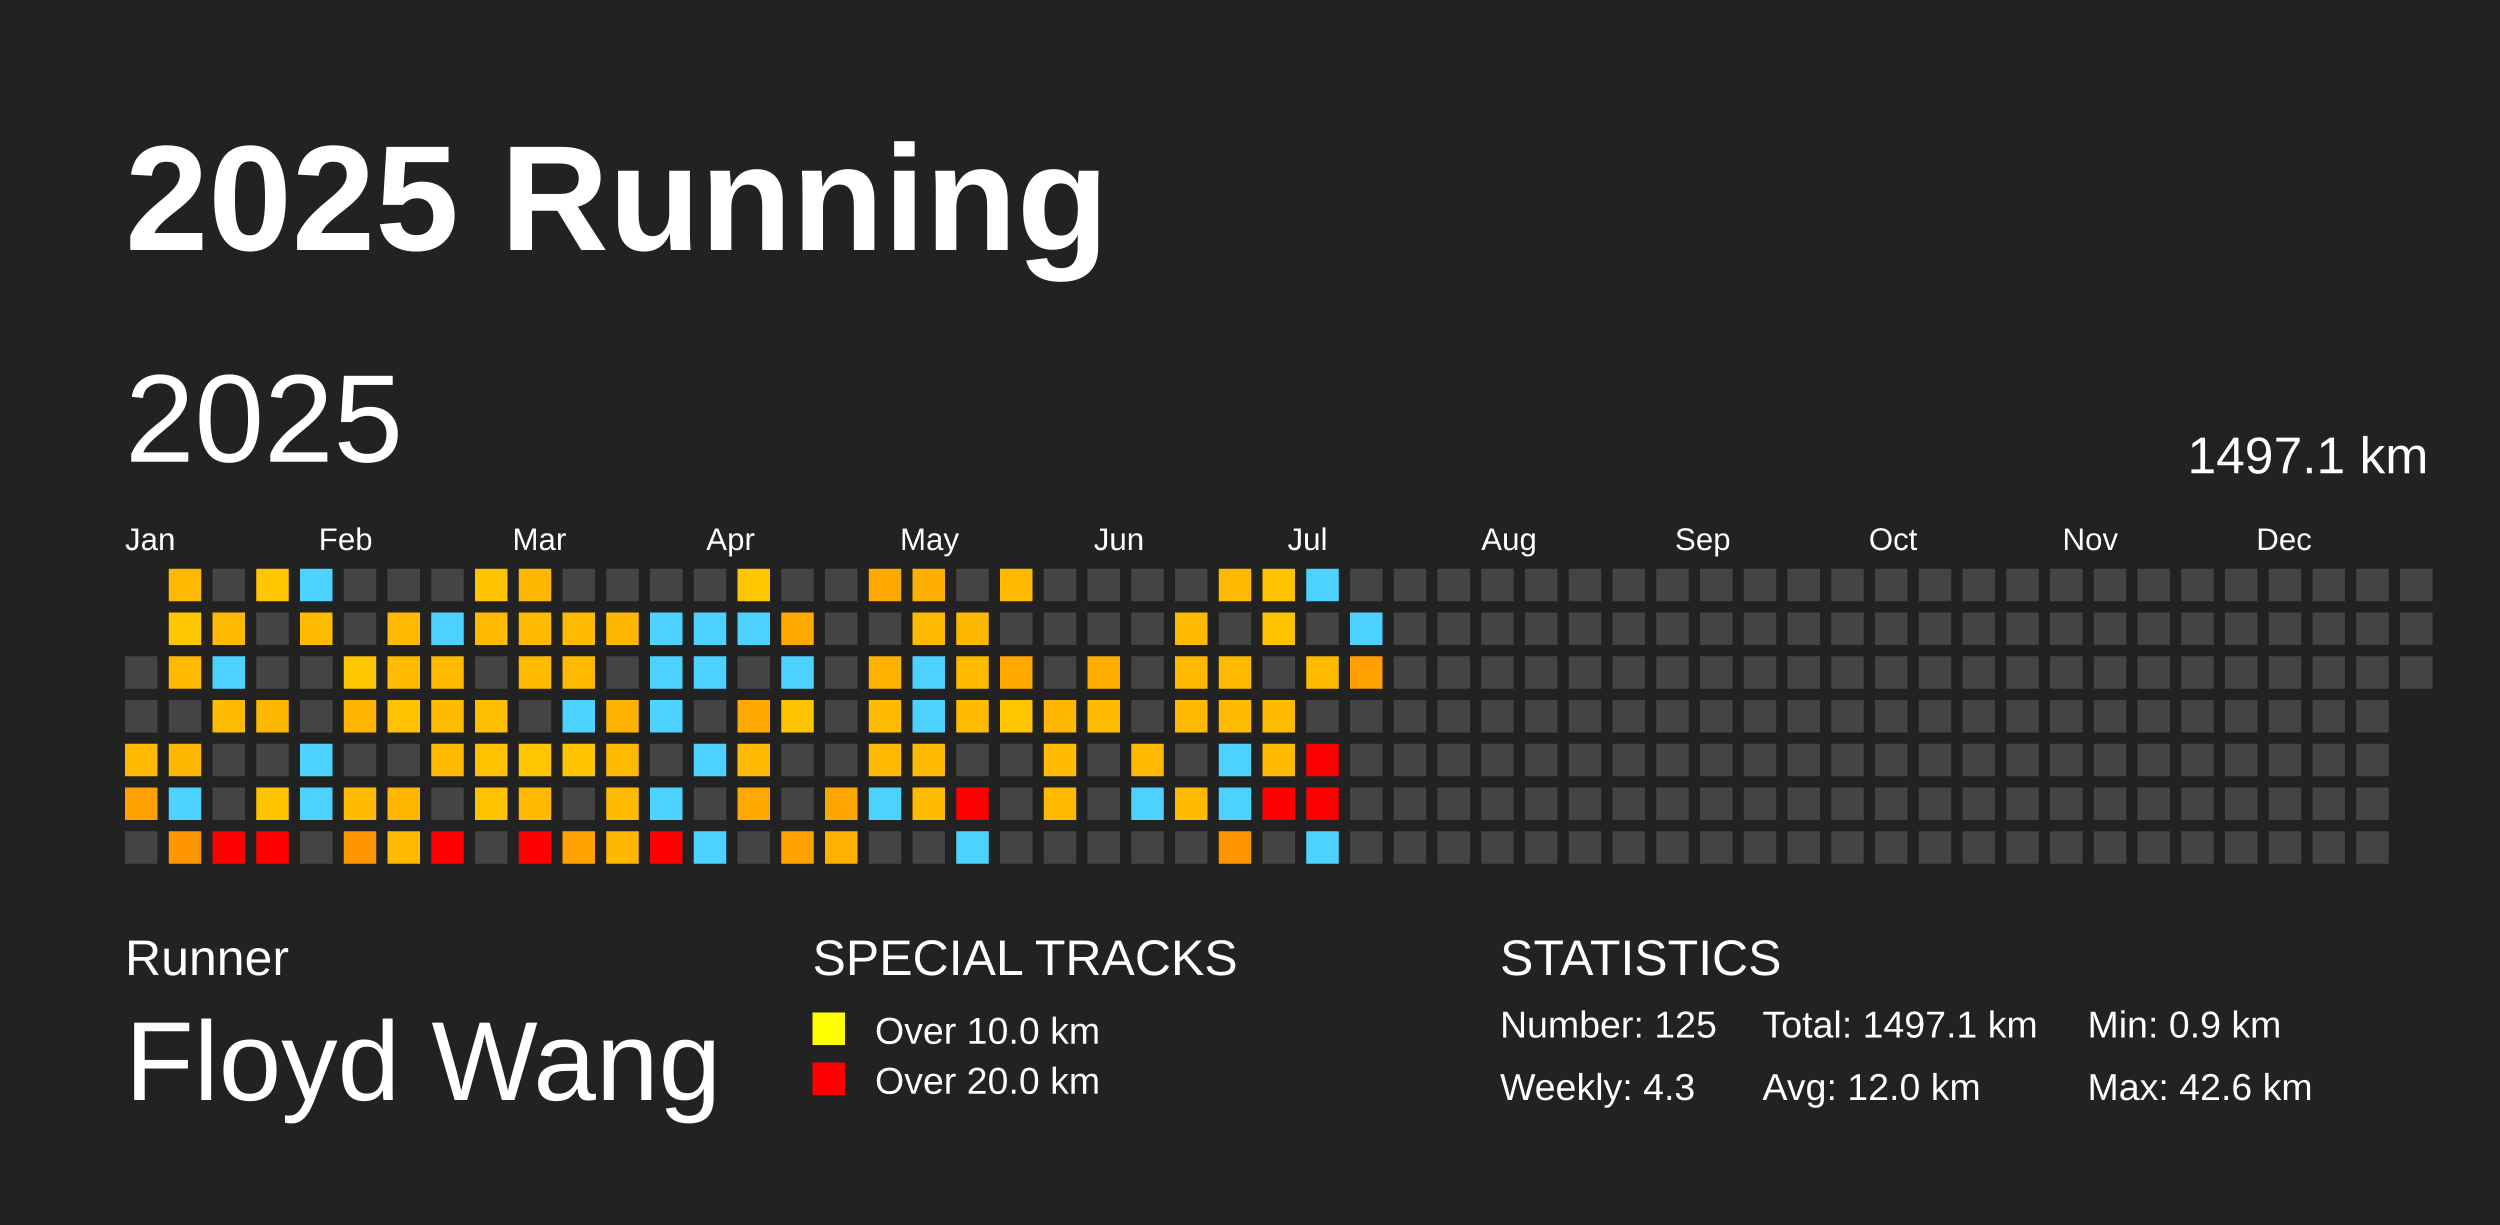
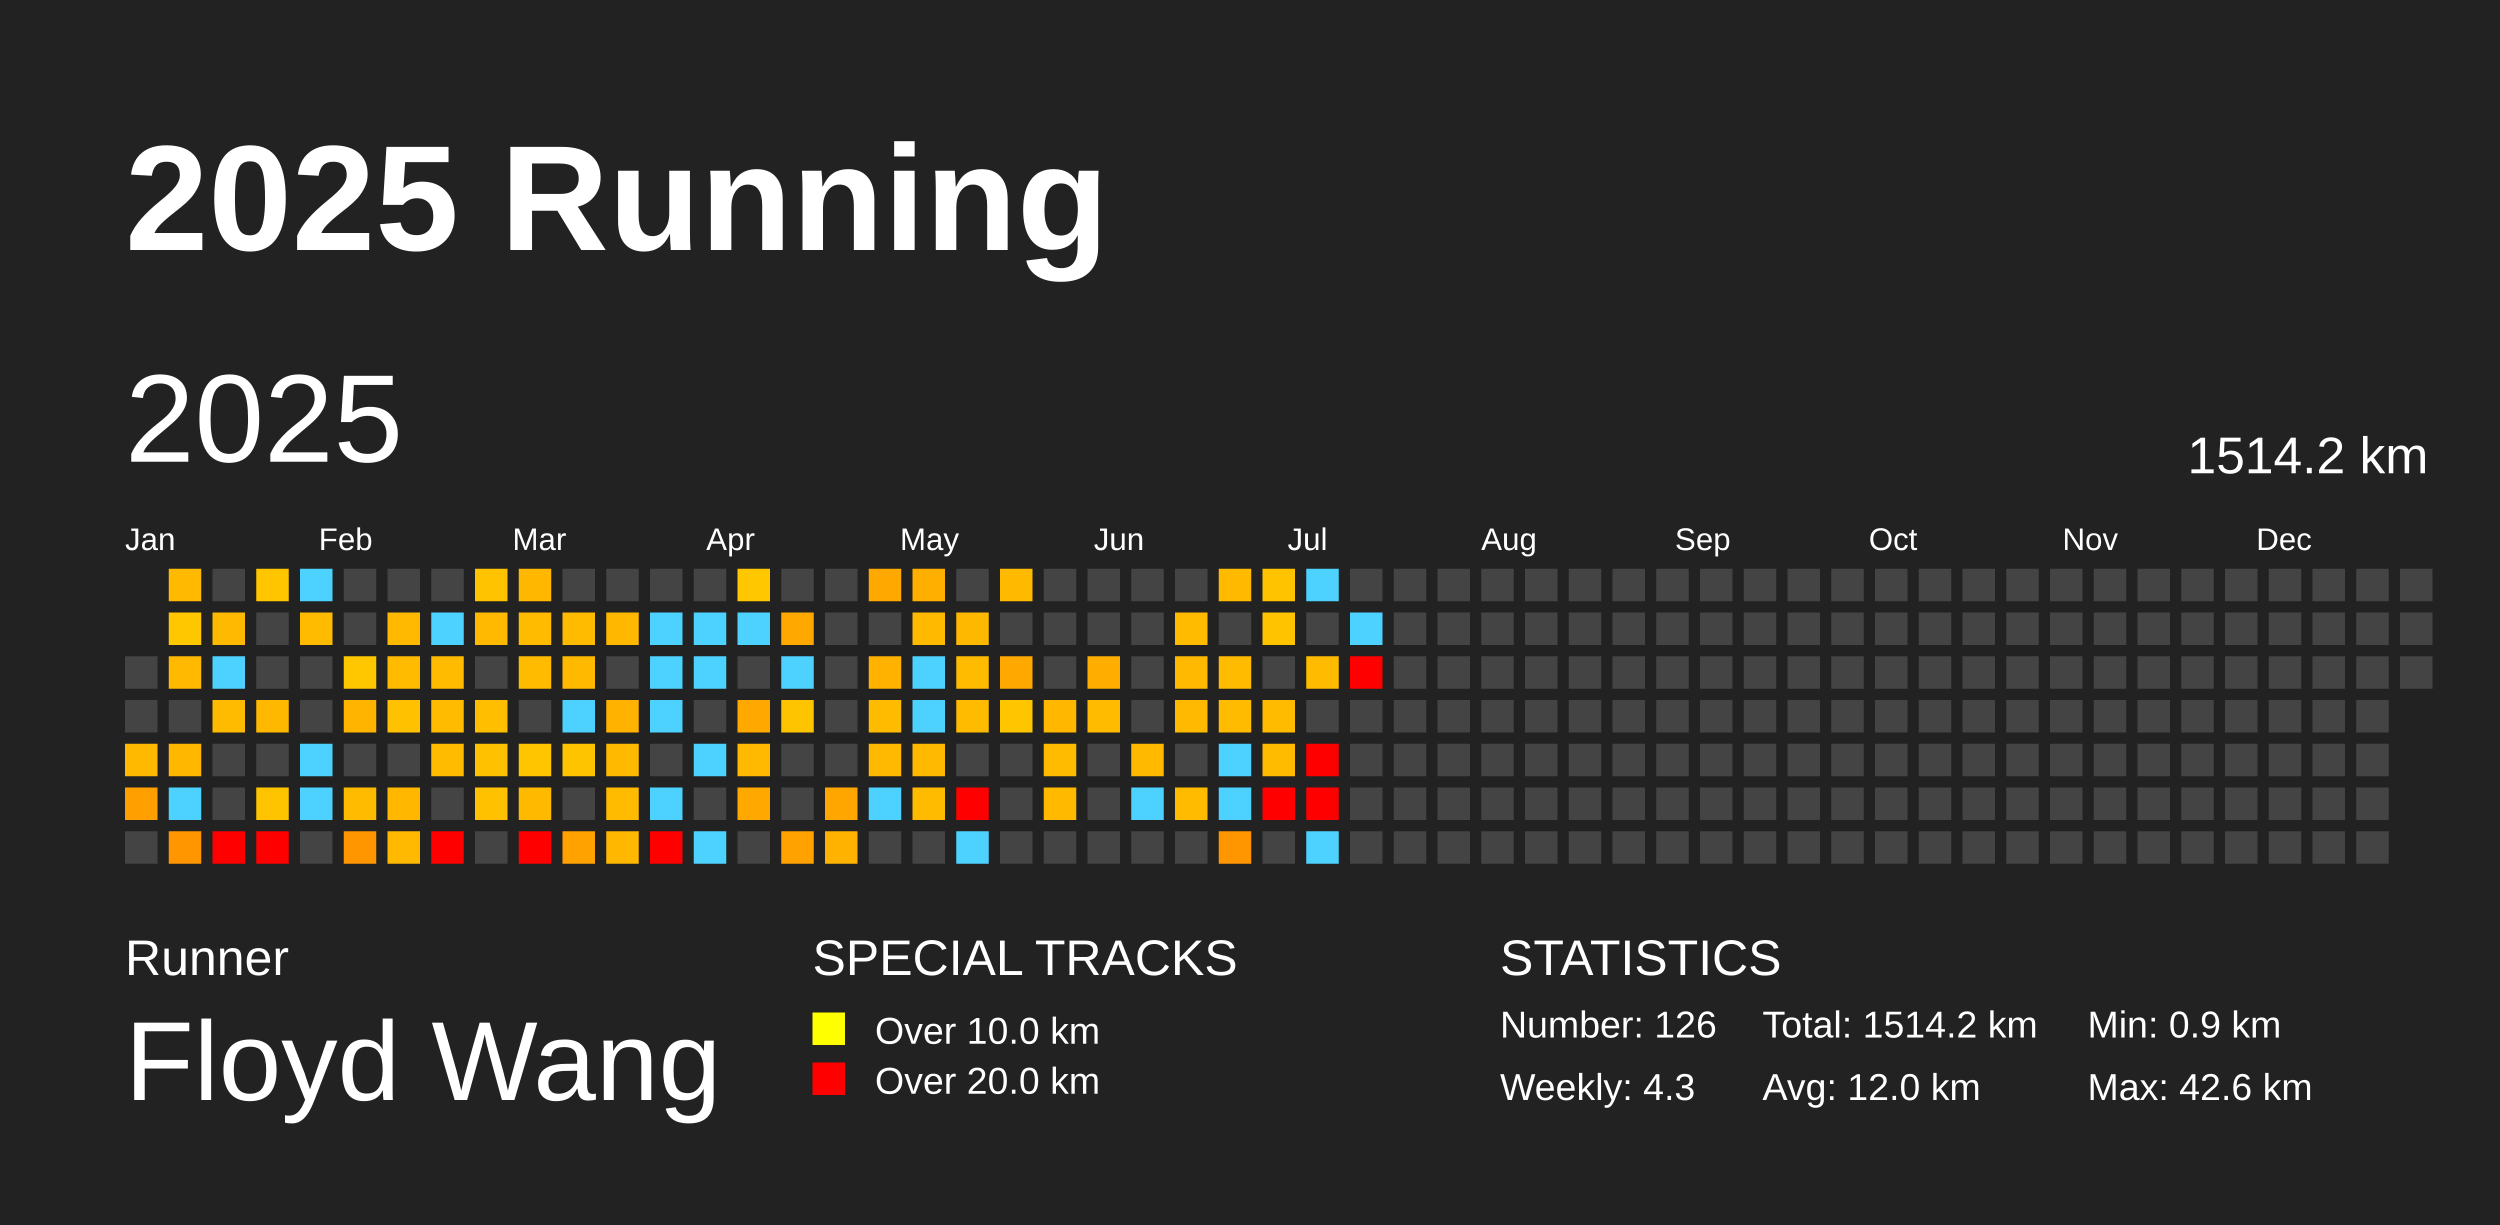
<svg xmlns="http://www.w3.org/2000/svg" baseProfile="full" height="98mm" version="1.1" viewBox="0,0,200,98" width="200mm">
  <defs />
  <rect fill="#222222" height="98" width="200" x="0" y="0" />
  <text fill="#FFFFFF" style="font-size:12px; font-family:Arial; font-weight:bold;" x="10" y="20">2025 Running</text>
  <text fill="#FFFFFF" style="font-size:4px; font-family:Arial" x="10" y="78">Runner</text>
  <text fill="#FFFFFF" style="font-size:9px; font-family:Arial" x="10" y="88">Floyd Wang</text>
  <text fill="#FFFFFF" style="font-size:4px; font-family:Arial" x="65" y="78">SPECIAL TRACKS</text>
  <rect fill="yellow" height="2.6" width="2.6" x="65" y="81" />
  <text fill="#FFFFFF" style="font-size:3px; font-family:Arial" x="70" y="83.5">Over 10.0 km</text>
  <rect fill="red" height="2.6" width="2.6" x="65" y="85" />
  <text fill="#FFFFFF" style="font-size:3px; font-family:Arial" x="70" y="87.5">Over 20.0 km</text>
  <text fill="#FFFFFF" style="font-size:4px; font-family:Arial" x="120" y="78">STATISTICS</text>
-   <text fill="#FFFFFF" style="font-size:3px; font-family:Arial" x="120" y="83">Number: 125</text>
+   <text fill="#FFFFFF" style="font-size:3px; font-family:Arial" x="120" y="83">Number: 126</text>
  <text fill="#FFFFFF" style="font-size:3px; font-family:Arial" x="120" y="88">Weekly: 4.3</text>
-   <text fill="#FFFFFF" style="font-size:3px; font-family:Arial" x="141" y="83">Total: 1497.1 km</text>
+   <text fill="#FFFFFF" style="font-size:3px; font-family:Arial" x="141" y="83">Total: 1514.2 km</text>
  <text fill="#FFFFFF" style="font-size:3px; font-family:Arial" x="141" y="88">Avg: 12.0 km</text>
  <text fill="#FFFFFF" style="font-size:3px; font-family:Arial" x="167" y="83">Min: 0.9 km</text>
  <text fill="#FFFFFF" style="font-size:3px; font-family:Arial" x="167" y="88">Max: 42.6 km</text>
  <text dominant-baseline="hanging" fill="#FFFFFF" style="font-size:10.0px; font-family:Arial;" x="10" y="30">2025</text>
-   <text dominant-baseline="hanging" fill="#FFFFFF" style="font-size:4.125px; font-family:Arial;" x="175" y="35">1497.1 km</text>
+   <text dominant-baseline="hanging" fill="#FFFFFF" style="font-size:4.125px; font-family:Arial;" x="175" y="35">1514.2 km</text>
  <text fill="#FFFFFF" style="font-size:2.5px; font-family:Arial" x="10.0" y="44">Jan</text>
  <text fill="#FFFFFF" style="font-size:2.5px; font-family:Arial" x="25.5" y="44">Feb</text>
  <text fill="#FFFFFF" style="font-size:2.5px; font-family:Arial" x="41.0" y="44">Mar</text>
  <text fill="#FFFFFF" style="font-size:2.5px; font-family:Arial" x="56.5" y="44">Apr</text>
  <text fill="#FFFFFF" style="font-size:2.5px; font-family:Arial" x="72.0" y="44">May</text>
  <text fill="#FFFFFF" style="font-size:2.5px; font-family:Arial" x="87.5" y="44">Jun</text>
  <text fill="#FFFFFF" style="font-size:2.5px; font-family:Arial" x="103.0" y="44">Jul</text>
  <text fill="#FFFFFF" style="font-size:2.5px; font-family:Arial" x="118.5" y="44">Aug</text>
  <text fill="#FFFFFF" style="font-size:2.5px; font-family:Arial" x="134.0" y="44">Sep</text>
  <text fill="#FFFFFF" style="font-size:2.5px; font-family:Arial" x="149.5" y="44">Oct</text>
  <text fill="#FFFFFF" style="font-size:2.5px; font-family:Arial" x="165.0" y="44">Nov</text>
  <text fill="#FFFFFF" style="font-size:2.5px; font-family:Arial" x="180.5" y="44">Dec</text>
  <rect fill="#444444" height="2.6" width="2.6" x="10.0" y="52.5" />
  <rect fill="#444444" height="2.6" width="2.6" x="10.0" y="56.0" />
  <rect fill="#ffba00" height="2.6" width="2.6" x="10.0" y="59.5" />
  <rect fill="#ff9f00" height="2.6" width="2.6" x="10.0" y="63.0" />
  <rect fill="#444444" height="2.6" width="2.6" x="10.0" y="66.5" />
  <rect fill="#ffb900" height="2.6" width="2.6" x="13.5" y="45.5" />
  <rect fill="#ffc700" height="2.6" width="2.6" x="13.5" y="49.0" />
  <rect fill="#ffb900" height="2.6" width="2.6" x="13.5" y="52.5" />
  <rect fill="#444444" height="2.6" width="2.6" x="13.5" y="56.0" />
  <rect fill="#ffb700" height="2.6" width="2.6" x="13.5" y="59.5" />
  <rect fill="#4dd2ff" height="2.6" width="2.6" x="13.5" y="63.0" />
  <rect fill="#ff9600" height="2.6" width="2.6" x="13.5" y="66.5" />
  <rect fill="#444444" height="2.6" width="2.6" x="17.0" y="45.5" />
  <rect fill="#ffb900" height="2.6" width="2.6" x="17.0" y="49.0" />
  <rect fill="#4dd2ff" height="2.6" width="2.6" x="17.0" y="52.5" />
  <rect fill="#ffbb00" height="2.6" width="2.6" x="17.0" y="56.0" />
  <rect fill="#444444" height="2.6" width="2.6" x="17.0" y="59.5" />
  <rect fill="#444444" height="2.6" width="2.6" x="17.0" y="63.0" />
  <rect fill="red" height="2.6" width="2.6" x="17.0" y="66.5" />
  <rect fill="#ffc600" height="2.6" width="2.6" x="20.5" y="45.5" />
  <rect fill="#444444" height="2.6" width="2.6" x="20.5" y="49.0" />
  <rect fill="#444444" height="2.6" width="2.6" x="20.5" y="52.5" />
  <rect fill="#ffb800" height="2.6" width="2.6" x="20.5" y="56.0" />
  <rect fill="#444444" height="2.6" width="2.6" x="20.5" y="59.5" />
  <rect fill="#ffc400" height="2.6" width="2.6" x="20.5" y="63.0" />
  <rect fill="red" height="2.6" width="2.6" x="20.5" y="66.5" />
  <rect fill="#4dd2ff" height="2.6" width="2.6" x="24.0" y="45.5" />
  <rect fill="#ffbb00" height="2.6" width="2.6" x="24.0" y="49.0" />
  <rect fill="#444444" height="2.6" width="2.6" x="24.0" y="52.5" />
  <rect fill="#444444" height="2.6" width="2.6" x="24.0" y="56.0" />
  <rect fill="#4dd2ff" height="2.6" width="2.6" x="24.0" y="59.5" />
  <rect fill="#4dd2ff" height="2.6" width="2.6" x="24.0" y="63.0" />
  <rect fill="#444444" height="2.6" width="2.6" x="24.0" y="66.5" />
  <rect fill="#444444" height="2.6" width="2.6" x="27.5" y="45.5" />
  <rect fill="#444444" height="2.6" width="2.6" x="27.5" y="49.0" />
  <rect fill="#ffc700" height="2.6" width="2.6" x="27.5" y="52.5" />
  <rect fill="#ffb400" height="2.6" width="2.6" x="27.5" y="56.0" />
  <rect fill="#444444" height="2.6" width="2.6" x="27.5" y="59.5" />
  <rect fill="#ffbb00" height="2.6" width="2.6" x="27.5" y="63.0" />
  <rect fill="#ff9600" height="2.6" width="2.6" x="27.5" y="66.5" />
  <rect fill="#444444" height="2.6" width="2.6" x="31.0" y="45.5" />
  <rect fill="#ffb900" height="2.6" width="2.6" x="31.0" y="49.0" />
  <rect fill="#ffbb00" height="2.6" width="2.6" x="31.0" y="52.5" />
  <rect fill="#ffc100" height="2.6" width="2.6" x="31.0" y="56.0" />
  <rect fill="#444444" height="2.6" width="2.6" x="31.0" y="59.5" />
  <rect fill="#ffb700" height="2.6" width="2.6" x="31.0" y="63.0" />
  <rect fill="#ffb900" height="2.6" width="2.6" x="31.0" y="66.5" />
  <rect fill="#444444" height="2.6" width="2.6" x="34.5" y="45.5" />
  <rect fill="#4dd2ff" height="2.6" width="2.6" x="34.5" y="49.0" />
  <rect fill="#ffbb00" height="2.6" width="2.6" x="34.5" y="52.5" />
  <rect fill="#ffbb00" height="2.6" width="2.6" x="34.5" y="56.0" />
  <rect fill="#ffbb00" height="2.6" width="2.6" x="34.5" y="59.5" />
  <rect fill="#444444" height="2.6" width="2.6" x="34.5" y="63.0" />
  <rect fill="red" height="2.6" width="2.6" x="34.5" y="66.5" />
  <rect fill="#ffc300" height="2.6" width="2.6" x="38.0" y="45.5" />
  <rect fill="#ffb900" height="2.6" width="2.6" x="38.0" y="49.0" />
  <rect fill="#444444" height="2.6" width="2.6" x="38.0" y="52.5" />
  <rect fill="#ffbe00" height="2.6" width="2.6" x="38.0" y="56.0" />
  <rect fill="#ffc100" height="2.6" width="2.6" x="38.0" y="59.5" />
  <rect fill="#ffc100" height="2.6" width="2.6" x="38.0" y="63.0" />
  <rect fill="#444444" height="2.6" width="2.6" x="38.0" y="66.5" />
  <rect fill="#ffb700" height="2.6" width="2.6" x="41.5" y="45.5" />
  <rect fill="#ffbb00" height="2.6" width="2.6" x="41.5" y="49.0" />
  <rect fill="#ffbb00" height="2.6" width="2.6" x="41.5" y="52.5" />
  <rect fill="#444444" height="2.6" width="2.6" x="41.5" y="56.0" />
  <rect fill="#ffc600" height="2.6" width="2.6" x="41.5" y="59.5" />
  <rect fill="#ffba00" height="2.6" width="2.6" x="41.5" y="63.0" />
  <rect fill="red" height="2.6" width="2.6" x="41.5" y="66.5" />
  <rect fill="#444444" height="2.6" width="2.6" x="45.0" y="45.5" />
  <rect fill="#ffbb00" height="2.6" width="2.6" x="45.0" y="49.0" />
  <rect fill="#ffba00" height="2.6" width="2.6" x="45.0" y="52.5" />
  <rect fill="#4dd2ff" height="2.6" width="2.6" x="45.0" y="56.0" />
  <rect fill="#ffc400" height="2.6" width="2.6" x="45.0" y="59.5" />
  <rect fill="#444444" height="2.6" width="2.6" x="45.0" y="63.0" />
  <rect fill="#ffa200" height="2.6" width="2.6" x="45.0" y="66.5" />
  <rect fill="#444444" height="2.6" width="2.6" x="48.5" y="45.5" />
  <rect fill="#ffb700" height="2.6" width="2.6" x="48.5" y="49.0" />
  <rect fill="#444444" height="2.6" width="2.6" x="48.5" y="52.5" />
  <rect fill="#ffb200" height="2.6" width="2.6" x="48.5" y="56.0" />
  <rect fill="#ffba00" height="2.6" width="2.6" x="48.5" y="59.5" />
  <rect fill="#ffbb00" height="2.6" width="2.6" x="48.5" y="63.0" />
  <rect fill="#ffb700" height="2.6" width="2.6" x="48.5" y="66.5" />
  <rect fill="#444444" height="2.6" width="2.6" x="52.0" y="45.5" />
  <rect fill="#4dd2ff" height="2.6" width="2.6" x="52.0" y="49.0" />
  <rect fill="#4dd2ff" height="2.6" width="2.6" x="52.0" y="52.5" />
  <rect fill="#4dd2ff" height="2.6" width="2.6" x="52.0" y="56.0" />
  <rect fill="#444444" height="2.6" width="2.6" x="52.0" y="59.5" />
  <rect fill="#4dd2ff" height="2.6" width="2.6" x="52.0" y="63.0" />
  <rect fill="red" height="2.6" width="2.6" x="52.0" y="66.5" />
  <rect fill="#444444" height="2.6" width="2.6" x="55.5" y="45.5" />
  <rect fill="#4dd2ff" height="2.6" width="2.6" x="55.5" y="49.0" />
  <rect fill="#4dd2ff" height="2.6" width="2.6" x="55.5" y="52.5" />
  <rect fill="#444444" height="2.6" width="2.6" x="55.5" y="56.0" />
  <rect fill="#4dd2ff" height="2.6" width="2.6" x="55.5" y="59.5" />
  <rect fill="#444444" height="2.6" width="2.6" x="55.5" y="63.0" />
  <rect fill="#4dd2ff" height="2.6" width="2.6" x="55.5" y="66.5" />
  <rect fill="#ffc700" height="2.6" width="2.6" x="59.0" y="45.5" />
  <rect fill="#4dd2ff" height="2.6" width="2.6" x="59.0" y="49.0" />
  <rect fill="#444444" height="2.6" width="2.6" x="59.0" y="52.5" />
  <rect fill="#ffa900" height="2.6" width="2.6" x="59.0" y="56.0" />
  <rect fill="#ffb900" height="2.6" width="2.6" x="59.0" y="59.5" />
  <rect fill="#ffa900" height="2.6" width="2.6" x="59.0" y="63.0" />
  <rect fill="#444444" height="2.6" width="2.6" x="59.0" y="66.5" />
  <rect fill="#444444" height="2.6" width="2.6" x="62.5" y="45.5" />
  <rect fill="#ffa900" height="2.6" width="2.6" x="62.5" y="49.0" />
  <rect fill="#4dd2ff" height="2.6" width="2.6" x="62.5" y="52.5" />
  <rect fill="#ffc400" height="2.6" width="2.6" x="62.5" y="56.0" />
  <rect fill="#444444" height="2.6" width="2.6" x="62.5" y="59.5" />
  <rect fill="#444444" height="2.6" width="2.6" x="62.5" y="63.0" />
  <rect fill="#ffa200" height="2.6" width="2.6" x="62.5" y="66.5" />
  <rect fill="#444444" height="2.6" width="2.6" x="66.0" y="45.5" />
  <rect fill="#444444" height="2.6" width="2.6" x="66.0" y="49.0" />
  <rect fill="#444444" height="2.6" width="2.6" x="66.0" y="52.5" />
  <rect fill="#444444" height="2.6" width="2.6" x="66.0" y="56.0" />
  <rect fill="#444444" height="2.6" width="2.6" x="66.0" y="59.5" />
  <rect fill="#ffa700" height="2.6" width="2.6" x="66.0" y="63.0" />
  <rect fill="#ffb300" height="2.6" width="2.6" x="66.0" y="66.5" />
  <rect fill="#ffa900" height="2.6" width="2.6" x="69.5" y="45.5" />
  <rect fill="#444444" height="2.6" width="2.6" x="69.5" y="49.0" />
  <rect fill="#ffb200" height="2.6" width="2.6" x="69.5" y="52.5" />
  <rect fill="#ffbb00" height="2.6" width="2.6" x="69.5" y="56.0" />
  <rect fill="#ffb900" height="2.6" width="2.6" x="69.5" y="59.5" />
  <rect fill="#4dd2ff" height="2.6" width="2.6" x="69.5" y="63.0" />
  <rect fill="#444444" height="2.6" width="2.6" x="69.5" y="66.5" />
  <rect fill="#ffaf00" height="2.6" width="2.6" x="73.0" y="45.5" />
  <rect fill="#ffba00" height="2.6" width="2.6" x="73.0" y="49.0" />
  <rect fill="#4dd2ff" height="2.6" width="2.6" x="73.0" y="52.5" />
  <rect fill="#4dd2ff" height="2.6" width="2.6" x="73.0" y="56.0" />
  <rect fill="#ffb900" height="2.6" width="2.6" x="73.0" y="59.5" />
  <rect fill="#ffbb00" height="2.6" width="2.6" x="73.0" y="63.0" />
  <rect fill="#444444" height="2.6" width="2.6" x="73.0" y="66.5" />
  <rect fill="#444444" height="2.6" width="2.6" x="76.5" y="45.5" />
  <rect fill="#ffb800" height="2.6" width="2.6" x="76.5" y="49.0" />
  <rect fill="#ffbb00" height="2.6" width="2.6" x="76.5" y="52.5" />
  <rect fill="#ffbb00" height="2.6" width="2.6" x="76.5" y="56.0" />
  <rect fill="#444444" height="2.6" width="2.6" x="76.5" y="59.5" />
  <rect fill="red" height="2.6" width="2.6" x="76.5" y="63.0" />
  <rect fill="#4dd2ff" height="2.6" width="2.6" x="76.5" y="66.5" />
  <rect fill="#ffba00" height="2.6" width="2.6" x="80.0" y="45.5" />
  <rect fill="#444444" height="2.6" width="2.6" x="80.0" y="49.0" />
  <rect fill="#ffa800" height="2.6" width="2.6" x="80.0" y="52.5" />
  <rect fill="#ffc600" height="2.6" width="2.6" x="80.0" y="56.0" />
  <rect fill="#444444" height="2.6" width="2.6" x="80.0" y="59.5" />
  <rect fill="#444444" height="2.6" width="2.6" x="80.0" y="63.0" />
  <rect fill="#444444" height="2.6" width="2.6" x="80.0" y="66.5" />
  <rect fill="#444444" height="2.6" width="2.6" x="83.5" y="45.5" />
  <rect fill="#444444" height="2.6" width="2.6" x="83.5" y="49.0" />
  <rect fill="#444444" height="2.6" width="2.6" x="83.5" y="52.5" />
  <rect fill="#ffb700" height="2.6" width="2.6" x="83.5" y="56.0" />
  <rect fill="#ffbb00" height="2.6" width="2.6" x="83.5" y="59.5" />
  <rect fill="#ffba00" height="2.6" width="2.6" x="83.5" y="63.0" />
  <rect fill="#444444" height="2.6" width="2.6" x="83.5" y="66.5" />
  <rect fill="#444444" height="2.6" width="2.6" x="87.0" y="45.5" />
  <rect fill="#444444" height="2.6" width="2.6" x="87.0" y="49.0" />
  <rect fill="#ffae00" height="2.6" width="2.6" x="87.0" y="52.5" />
  <rect fill="#ffbb00" height="2.6" width="2.6" x="87.0" y="56.0" />
  <rect fill="#444444" height="2.6" width="2.6" x="87.0" y="59.5" />
  <rect fill="#444444" height="2.6" width="2.6" x="87.0" y="63.0" />
  <rect fill="#444444" height="2.6" width="2.6" x="87.0" y="66.5" />
  <rect fill="#444444" height="2.6" width="2.6" x="90.5" y="45.5" />
  <rect fill="#444444" height="2.6" width="2.6" x="90.5" y="49.0" />
  <rect fill="#444444" height="2.6" width="2.6" x="90.5" y="52.5" />
  <rect fill="#444444" height="2.6" width="2.6" x="90.5" y="56.0" />
  <rect fill="#ffba00" height="2.6" width="2.6" x="90.5" y="59.5" />
  <rect fill="#4dd2ff" height="2.6" width="2.6" x="90.5" y="63.0" />
  <rect fill="#444444" height="2.6" width="2.6" x="90.5" y="66.5" />
  <rect fill="#444444" height="2.6" width="2.6" x="94.0" y="45.5" />
  <rect fill="#ffbb00" height="2.6" width="2.6" x="94.0" y="49.0" />
  <rect fill="#ffb900" height="2.6" width="2.6" x="94.0" y="52.5" />
  <rect fill="#ffb900" height="2.6" width="2.6" x="94.0" y="56.0" />
  <rect fill="#444444" height="2.6" width="2.6" x="94.0" y="59.5" />
  <rect fill="#ffbb00" height="2.6" width="2.6" x="94.0" y="63.0" />
  <rect fill="#444444" height="2.6" width="2.6" x="94.0" y="66.5" />
  <rect fill="#ffba00" height="2.6" width="2.6" x="97.5" y="45.5" />
  <rect fill="#444444" height="2.6" width="2.6" x="97.5" y="49.0" />
  <rect fill="#ffbb00" height="2.6" width="2.6" x="97.5" y="52.5" />
  <rect fill="#ffbb00" height="2.6" width="2.6" x="97.5" y="56.0" />
  <rect fill="#4dd2ff" height="2.6" width="2.6" x="97.5" y="59.5" />
  <rect fill="#4dd2ff" height="2.6" width="2.6" x="97.5" y="63.0" />
  <rect fill="#ff9600" height="2.6" width="2.6" x="97.5" y="66.5" />
  <rect fill="#ffc300" height="2.6" width="2.6" x="101.0" y="45.5" />
  <rect fill="#ffc300" height="2.6" width="2.6" x="101.0" y="49.0" />
  <rect fill="#444444" height="2.6" width="2.6" x="101.0" y="52.5" />
  <rect fill="#ffbb00" height="2.6" width="2.6" x="101.0" y="56.0" />
  <rect fill="#ffbb00" height="2.6" width="2.6" x="101.0" y="59.5" />
  <rect fill="red" height="2.6" width="2.6" x="101.0" y="63.0" />
  <rect fill="#444444" height="2.6" width="2.6" x="101.0" y="66.5" />
  <rect fill="#4dd2ff" height="2.6" width="2.6" x="104.5" y="45.5" />
  <rect fill="#444444" height="2.6" width="2.6" x="104.5" y="49.0" />
  <rect fill="#ffbb00" height="2.6" width="2.6" x="104.5" y="52.5" />
  <rect fill="#444444" height="2.6" width="2.6" x="104.5" y="56.0" />
  <rect fill="red" height="2.6" width="2.6" x="104.5" y="59.5" />
  <rect fill="red" height="2.6" width="2.6" x="104.5" y="63.0" />
  <rect fill="#4dd2ff" height="2.6" width="2.6" x="104.5" y="66.5" />
  <rect fill="#444444" height="2.6" width="2.6" x="108.0" y="45.5" />
  <rect fill="#4dd2ff" height="2.6" width="2.6" x="108.0" y="49.0" />
-   <rect fill="#ffa000" height="2.6" width="2.6" x="108.0" y="52.5" />
+   <rect fill="red" height="2.6" width="2.6" x="108.0" y="52.5" />
  <rect fill="#444444" height="2.6" width="2.6" x="108.0" y="56.0" />
  <rect fill="#444444" height="2.6" width="2.6" x="108.0" y="59.5" />
  <rect fill="#444444" height="2.6" width="2.6" x="108.0" y="63.0" />
  <rect fill="#444444" height="2.6" width="2.6" x="108.0" y="66.5" />
  <rect fill="#444444" height="2.6" width="2.6" x="111.5" y="45.5" />
  <rect fill="#444444" height="2.6" width="2.6" x="111.5" y="49.0" />
  <rect fill="#444444" height="2.6" width="2.6" x="111.5" y="52.5" />
  <rect fill="#444444" height="2.6" width="2.6" x="111.5" y="56.0" />
  <rect fill="#444444" height="2.6" width="2.6" x="111.5" y="59.5" />
  <rect fill="#444444" height="2.6" width="2.6" x="111.5" y="63.0" />
  <rect fill="#444444" height="2.6" width="2.6" x="111.5" y="66.5" />
  <rect fill="#444444" height="2.6" width="2.6" x="115.0" y="45.5" />
  <rect fill="#444444" height="2.6" width="2.6" x="115.0" y="49.0" />
  <rect fill="#444444" height="2.6" width="2.6" x="115.0" y="52.5" />
  <rect fill="#444444" height="2.6" width="2.6" x="115.0" y="56.0" />
  <rect fill="#444444" height="2.6" width="2.6" x="115.0" y="59.5" />
  <rect fill="#444444" height="2.6" width="2.6" x="115.0" y="63.0" />
  <rect fill="#444444" height="2.6" width="2.6" x="115.0" y="66.5" />
  <rect fill="#444444" height="2.6" width="2.6" x="118.5" y="45.5" />
  <rect fill="#444444" height="2.6" width="2.6" x="118.5" y="49.0" />
  <rect fill="#444444" height="2.6" width="2.6" x="118.5" y="52.5" />
  <rect fill="#444444" height="2.6" width="2.6" x="118.5" y="56.0" />
  <rect fill="#444444" height="2.6" width="2.6" x="118.5" y="59.5" />
  <rect fill="#444444" height="2.6" width="2.6" x="118.5" y="63.0" />
  <rect fill="#444444" height="2.6" width="2.6" x="118.5" y="66.5" />
  <rect fill="#444444" height="2.6" width="2.6" x="122.0" y="45.5" />
  <rect fill="#444444" height="2.6" width="2.6" x="122.0" y="49.0" />
  <rect fill="#444444" height="2.6" width="2.6" x="122.0" y="52.5" />
  <rect fill="#444444" height="2.6" width="2.6" x="122.0" y="56.0" />
  <rect fill="#444444" height="2.6" width="2.6" x="122.0" y="59.5" />
  <rect fill="#444444" height="2.6" width="2.6" x="122.0" y="63.0" />
  <rect fill="#444444" height="2.6" width="2.6" x="122.0" y="66.5" />
  <rect fill="#444444" height="2.6" width="2.6" x="125.5" y="45.5" />
  <rect fill="#444444" height="2.6" width="2.6" x="125.5" y="49.0" />
  <rect fill="#444444" height="2.6" width="2.6" x="125.5" y="52.5" />
  <rect fill="#444444" height="2.6" width="2.6" x="125.5" y="56.0" />
  <rect fill="#444444" height="2.6" width="2.6" x="125.5" y="59.5" />
  <rect fill="#444444" height="2.6" width="2.6" x="125.5" y="63.0" />
  <rect fill="#444444" height="2.6" width="2.6" x="125.5" y="66.5" />
  <rect fill="#444444" height="2.6" width="2.6" x="129.0" y="45.5" />
  <rect fill="#444444" height="2.6" width="2.6" x="129.0" y="49.0" />
  <rect fill="#444444" height="2.6" width="2.6" x="129.0" y="52.5" />
  <rect fill="#444444" height="2.6" width="2.6" x="129.0" y="56.0" />
  <rect fill="#444444" height="2.6" width="2.6" x="129.0" y="59.5" />
  <rect fill="#444444" height="2.6" width="2.6" x="129.0" y="63.0" />
  <rect fill="#444444" height="2.6" width="2.6" x="129.0" y="66.5" />
  <rect fill="#444444" height="2.6" width="2.6" x="132.5" y="45.5" />
  <rect fill="#444444" height="2.6" width="2.6" x="132.5" y="49.0" />
  <rect fill="#444444" height="2.6" width="2.6" x="132.5" y="52.5" />
  <rect fill="#444444" height="2.6" width="2.6" x="132.5" y="56.0" />
  <rect fill="#444444" height="2.6" width="2.6" x="132.5" y="59.5" />
  <rect fill="#444444" height="2.6" width="2.6" x="132.5" y="63.0" />
  <rect fill="#444444" height="2.6" width="2.6" x="132.5" y="66.5" />
  <rect fill="#444444" height="2.6" width="2.6" x="136.0" y="45.5" />
  <rect fill="#444444" height="2.6" width="2.6" x="136.0" y="49.0" />
  <rect fill="#444444" height="2.6" width="2.6" x="136.0" y="52.5" />
  <rect fill="#444444" height="2.6" width="2.6" x="136.0" y="56.0" />
  <rect fill="#444444" height="2.6" width="2.6" x="136.0" y="59.5" />
  <rect fill="#444444" height="2.6" width="2.6" x="136.0" y="63.0" />
  <rect fill="#444444" height="2.6" width="2.6" x="136.0" y="66.5" />
  <rect fill="#444444" height="2.6" width="2.6" x="139.5" y="45.5" />
  <rect fill="#444444" height="2.6" width="2.6" x="139.5" y="49.0" />
  <rect fill="#444444" height="2.6" width="2.6" x="139.5" y="52.5" />
  <rect fill="#444444" height="2.6" width="2.6" x="139.5" y="56.0" />
  <rect fill="#444444" height="2.6" width="2.6" x="139.5" y="59.5" />
  <rect fill="#444444" height="2.6" width="2.6" x="139.5" y="63.0" />
  <rect fill="#444444" height="2.6" width="2.6" x="139.5" y="66.5" />
  <rect fill="#444444" height="2.6" width="2.6" x="143.0" y="45.5" />
  <rect fill="#444444" height="2.6" width="2.6" x="143.0" y="49.0" />
  <rect fill="#444444" height="2.6" width="2.6" x="143.0" y="52.5" />
  <rect fill="#444444" height="2.6" width="2.6" x="143.0" y="56.0" />
  <rect fill="#444444" height="2.6" width="2.6" x="143.0" y="59.5" />
  <rect fill="#444444" height="2.6" width="2.6" x="143.0" y="63.0" />
  <rect fill="#444444" height="2.6" width="2.6" x="143.0" y="66.5" />
  <rect fill="#444444" height="2.6" width="2.6" x="146.5" y="45.5" />
  <rect fill="#444444" height="2.6" width="2.6" x="146.5" y="49.0" />
  <rect fill="#444444" height="2.6" width="2.6" x="146.5" y="52.5" />
  <rect fill="#444444" height="2.6" width="2.6" x="146.5" y="56.0" />
  <rect fill="#444444" height="2.6" width="2.6" x="146.5" y="59.5" />
  <rect fill="#444444" height="2.6" width="2.6" x="146.5" y="63.0" />
  <rect fill="#444444" height="2.6" width="2.6" x="146.5" y="66.5" />
  <rect fill="#444444" height="2.6" width="2.6" x="150.0" y="45.5" />
  <rect fill="#444444" height="2.6" width="2.6" x="150.0" y="49.0" />
  <rect fill="#444444" height="2.6" width="2.6" x="150.0" y="52.5" />
  <rect fill="#444444" height="2.6" width="2.6" x="150.0" y="56.0" />
  <rect fill="#444444" height="2.6" width="2.6" x="150.0" y="59.5" />
  <rect fill="#444444" height="2.6" width="2.6" x="150.0" y="63.0" />
  <rect fill="#444444" height="2.6" width="2.6" x="150.0" y="66.5" />
  <rect fill="#444444" height="2.6" width="2.6" x="153.5" y="45.5" />
  <rect fill="#444444" height="2.6" width="2.6" x="153.5" y="49.0" />
  <rect fill="#444444" height="2.6" width="2.6" x="153.5" y="52.5" />
  <rect fill="#444444" height="2.6" width="2.6" x="153.5" y="56.0" />
  <rect fill="#444444" height="2.6" width="2.6" x="153.5" y="59.5" />
  <rect fill="#444444" height="2.6" width="2.6" x="153.5" y="63.0" />
  <rect fill="#444444" height="2.6" width="2.6" x="153.5" y="66.5" />
  <rect fill="#444444" height="2.6" width="2.6" x="157.0" y="45.5" />
  <rect fill="#444444" height="2.6" width="2.6" x="157.0" y="49.0" />
  <rect fill="#444444" height="2.6" width="2.6" x="157.0" y="52.5" />
  <rect fill="#444444" height="2.6" width="2.6" x="157.0" y="56.0" />
  <rect fill="#444444" height="2.6" width="2.6" x="157.0" y="59.5" />
  <rect fill="#444444" height="2.6" width="2.6" x="157.0" y="63.0" />
  <rect fill="#444444" height="2.6" width="2.6" x="157.0" y="66.5" />
  <rect fill="#444444" height="2.6" width="2.6" x="160.5" y="45.5" />
  <rect fill="#444444" height="2.6" width="2.6" x="160.5" y="49.0" />
  <rect fill="#444444" height="2.6" width="2.6" x="160.5" y="52.5" />
  <rect fill="#444444" height="2.6" width="2.6" x="160.5" y="56.0" />
  <rect fill="#444444" height="2.6" width="2.6" x="160.5" y="59.5" />
  <rect fill="#444444" height="2.6" width="2.6" x="160.5" y="63.0" />
  <rect fill="#444444" height="2.6" width="2.6" x="160.5" y="66.5" />
  <rect fill="#444444" height="2.6" width="2.6" x="164.0" y="45.5" />
  <rect fill="#444444" height="2.6" width="2.6" x="164.0" y="49.0" />
  <rect fill="#444444" height="2.6" width="2.6" x="164.0" y="52.5" />
  <rect fill="#444444" height="2.6" width="2.6" x="164.0" y="56.0" />
  <rect fill="#444444" height="2.6" width="2.6" x="164.0" y="59.5" />
  <rect fill="#444444" height="2.6" width="2.6" x="164.0" y="63.0" />
  <rect fill="#444444" height="2.6" width="2.6" x="164.0" y="66.5" />
  <rect fill="#444444" height="2.6" width="2.6" x="167.5" y="45.5" />
  <rect fill="#444444" height="2.6" width="2.6" x="167.5" y="49.0" />
  <rect fill="#444444" height="2.6" width="2.6" x="167.5" y="52.5" />
  <rect fill="#444444" height="2.6" width="2.6" x="167.5" y="56.0" />
  <rect fill="#444444" height="2.6" width="2.6" x="167.5" y="59.5" />
  <rect fill="#444444" height="2.6" width="2.6" x="167.5" y="63.0" />
  <rect fill="#444444" height="2.6" width="2.6" x="167.5" y="66.5" />
  <rect fill="#444444" height="2.6" width="2.6" x="171.0" y="45.5" />
  <rect fill="#444444" height="2.6" width="2.6" x="171.0" y="49.0" />
  <rect fill="#444444" height="2.6" width="2.6" x="171.0" y="52.5" />
  <rect fill="#444444" height="2.6" width="2.6" x="171.0" y="56.0" />
  <rect fill="#444444" height="2.6" width="2.6" x="171.0" y="59.5" />
  <rect fill="#444444" height="2.6" width="2.6" x="171.0" y="63.0" />
  <rect fill="#444444" height="2.6" width="2.6" x="171.0" y="66.5" />
  <rect fill="#444444" height="2.6" width="2.6" x="174.5" y="45.5" />
  <rect fill="#444444" height="2.6" width="2.6" x="174.5" y="49.0" />
  <rect fill="#444444" height="2.6" width="2.6" x="174.5" y="52.5" />
  <rect fill="#444444" height="2.6" width="2.6" x="174.5" y="56.0" />
  <rect fill="#444444" height="2.6" width="2.6" x="174.5" y="59.5" />
  <rect fill="#444444" height="2.6" width="2.6" x="174.5" y="63.0" />
  <rect fill="#444444" height="2.6" width="2.6" x="174.5" y="66.5" />
  <rect fill="#444444" height="2.6" width="2.6" x="178.0" y="45.5" />
  <rect fill="#444444" height="2.6" width="2.6" x="178.0" y="49.0" />
  <rect fill="#444444" height="2.6" width="2.6" x="178.0" y="52.5" />
  <rect fill="#444444" height="2.6" width="2.6" x="178.0" y="56.0" />
  <rect fill="#444444" height="2.6" width="2.6" x="178.0" y="59.5" />
  <rect fill="#444444" height="2.6" width="2.6" x="178.0" y="63.0" />
  <rect fill="#444444" height="2.6" width="2.6" x="178.0" y="66.5" />
  <rect fill="#444444" height="2.6" width="2.6" x="181.5" y="45.5" />
  <rect fill="#444444" height="2.6" width="2.6" x="181.5" y="49.0" />
  <rect fill="#444444" height="2.6" width="2.6" x="181.5" y="52.5" />
  <rect fill="#444444" height="2.6" width="2.6" x="181.5" y="56.0" />
  <rect fill="#444444" height="2.6" width="2.6" x="181.5" y="59.5" />
  <rect fill="#444444" height="2.6" width="2.6" x="181.5" y="63.0" />
  <rect fill="#444444" height="2.6" width="2.6" x="181.5" y="66.5" />
  <rect fill="#444444" height="2.6" width="2.6" x="185.0" y="45.5" />
  <rect fill="#444444" height="2.6" width="2.6" x="185.0" y="49.0" />
  <rect fill="#444444" height="2.6" width="2.6" x="185.0" y="52.5" />
  <rect fill="#444444" height="2.6" width="2.6" x="185.0" y="56.0" />
  <rect fill="#444444" height="2.6" width="2.6" x="185.0" y="59.5" />
  <rect fill="#444444" height="2.6" width="2.6" x="185.0" y="63.0" />
  <rect fill="#444444" height="2.6" width="2.6" x="185.0" y="66.5" />
  <rect fill="#444444" height="2.6" width="2.6" x="188.5" y="45.5" />
  <rect fill="#444444" height="2.6" width="2.6" x="188.5" y="49.0" />
  <rect fill="#444444" height="2.6" width="2.6" x="188.5" y="52.5" />
  <rect fill="#444444" height="2.6" width="2.6" x="188.5" y="56.0" />
  <rect fill="#444444" height="2.6" width="2.6" x="188.5" y="59.5" />
  <rect fill="#444444" height="2.6" width="2.6" x="188.5" y="63.0" />
  <rect fill="#444444" height="2.6" width="2.6" x="188.5" y="66.5" />
  <rect fill="#444444" height="2.6" width="2.6" x="192.0" y="45.5" />
  <rect fill="#444444" height="2.6" width="2.6" x="192.0" y="49.0" />
  <rect fill="#444444" height="2.6" width="2.6" x="192.0" y="52.5" />
</svg>
